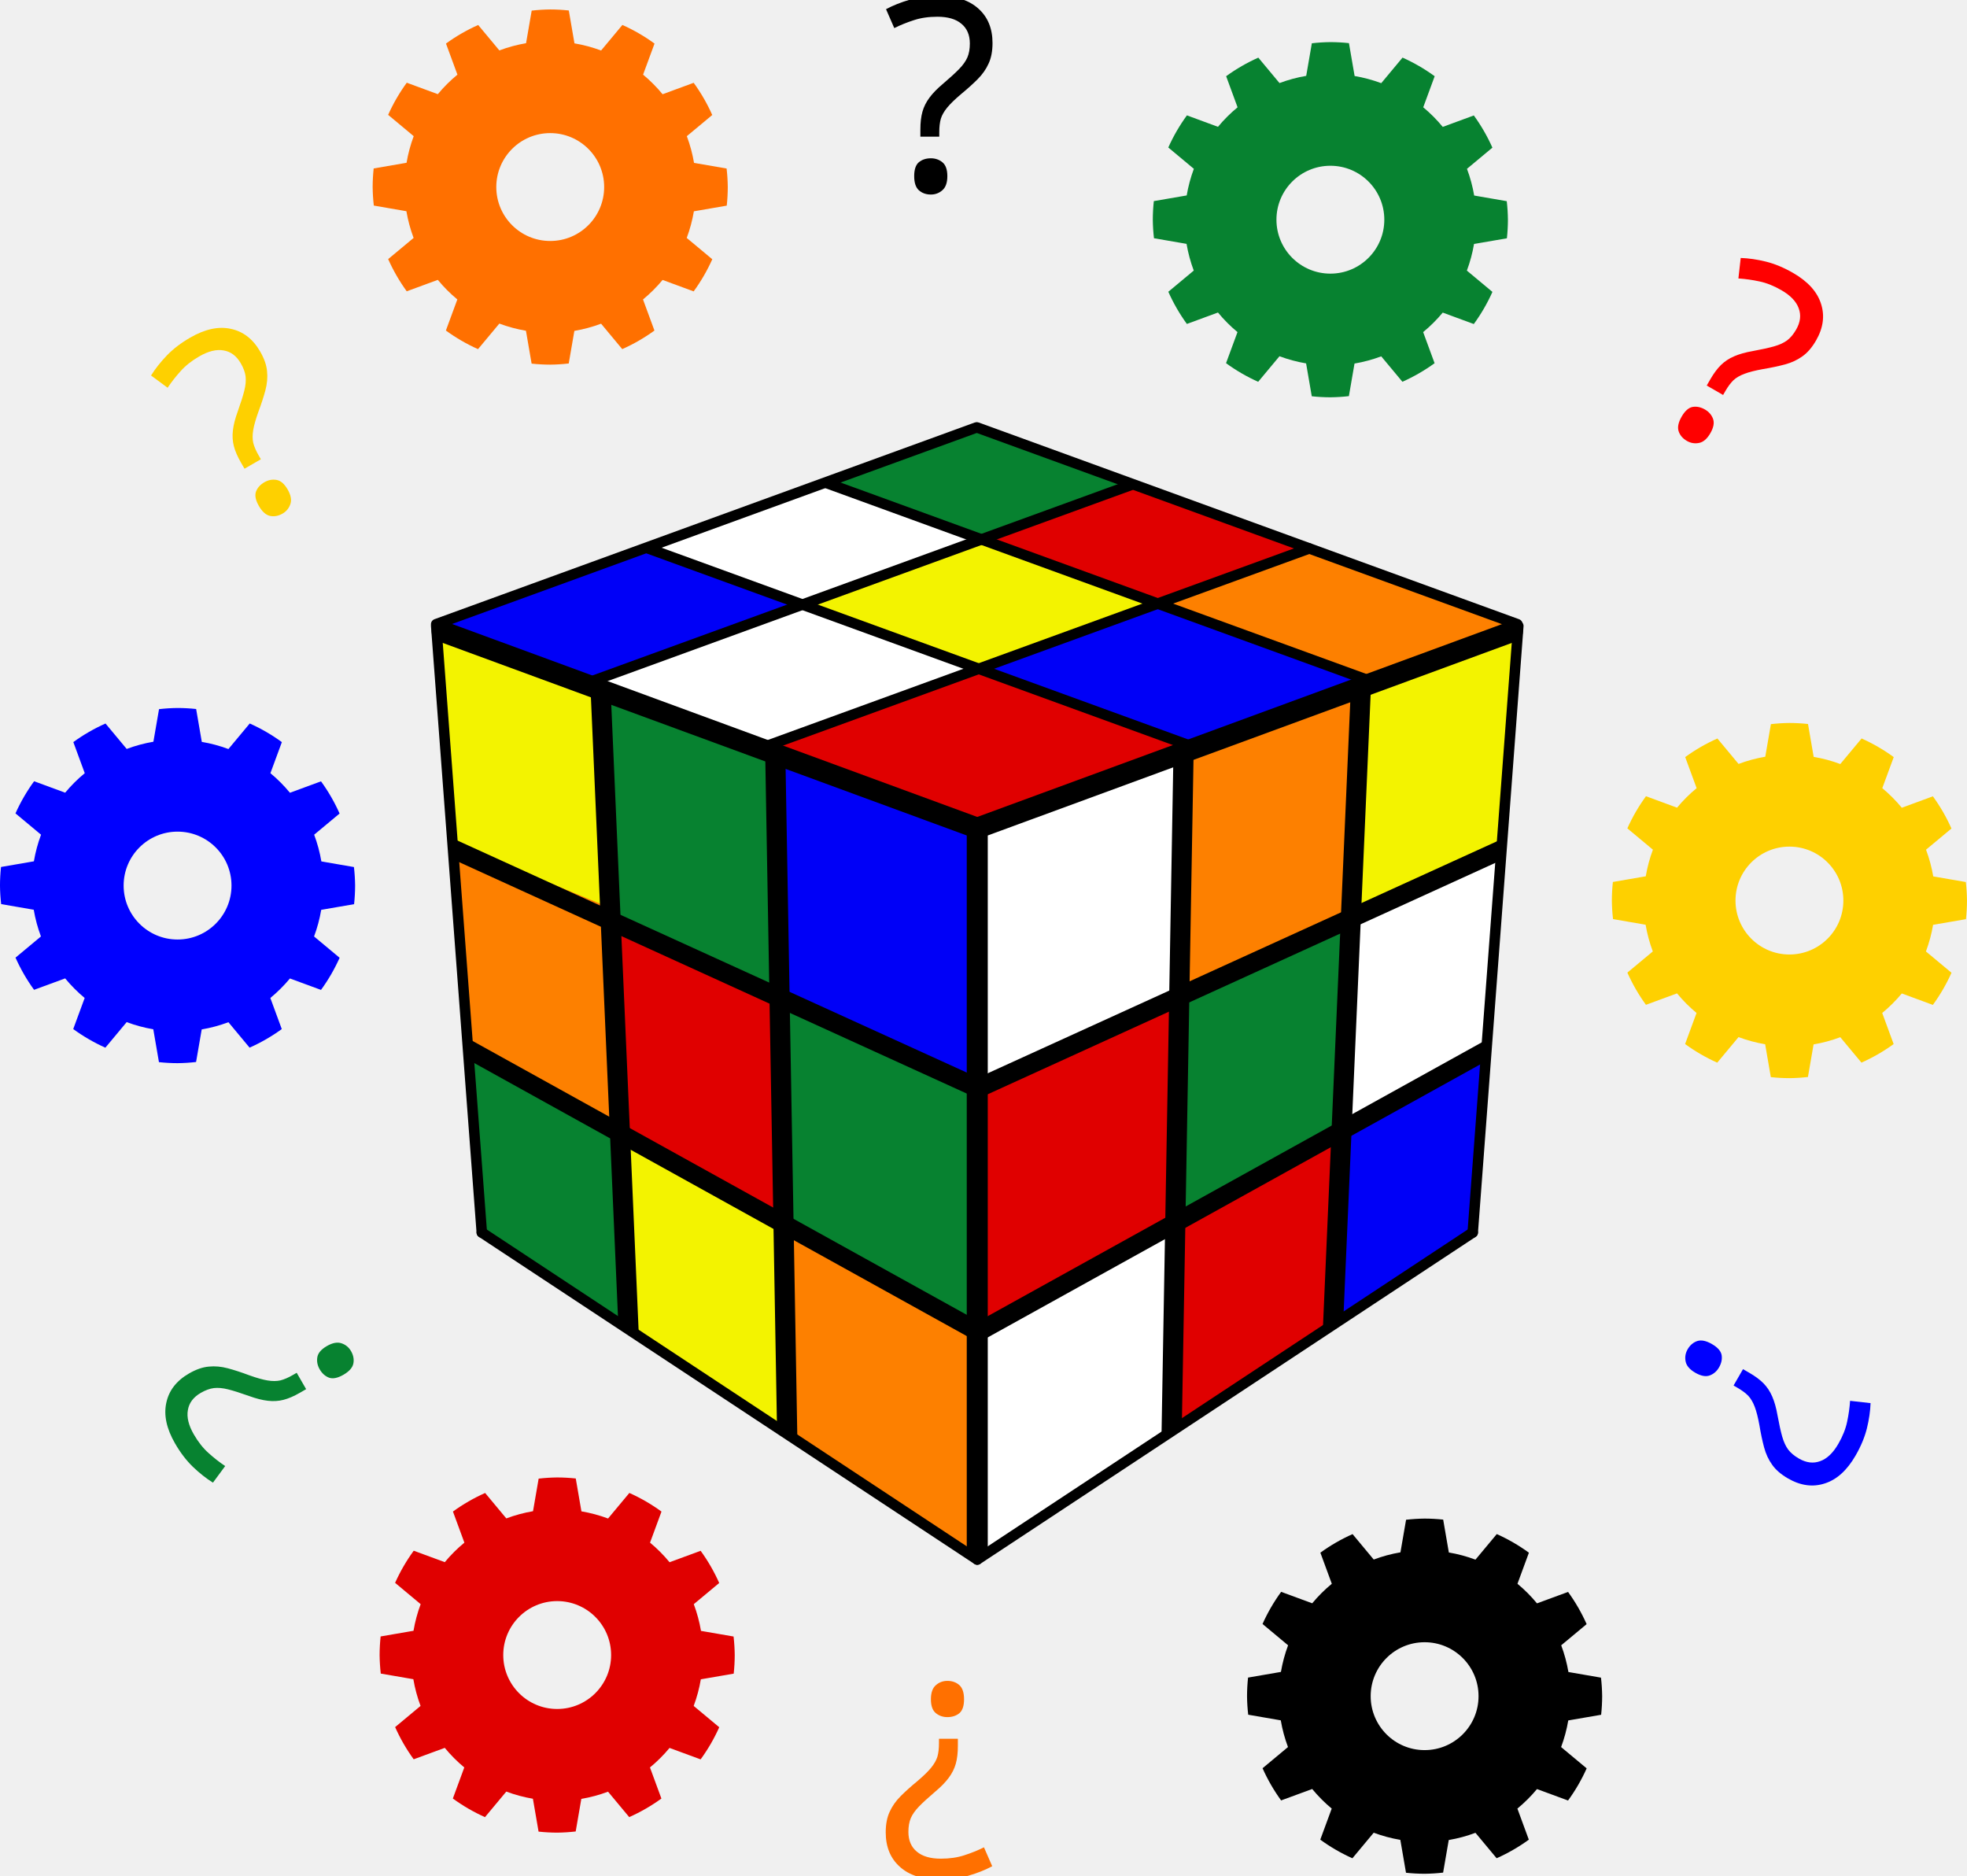
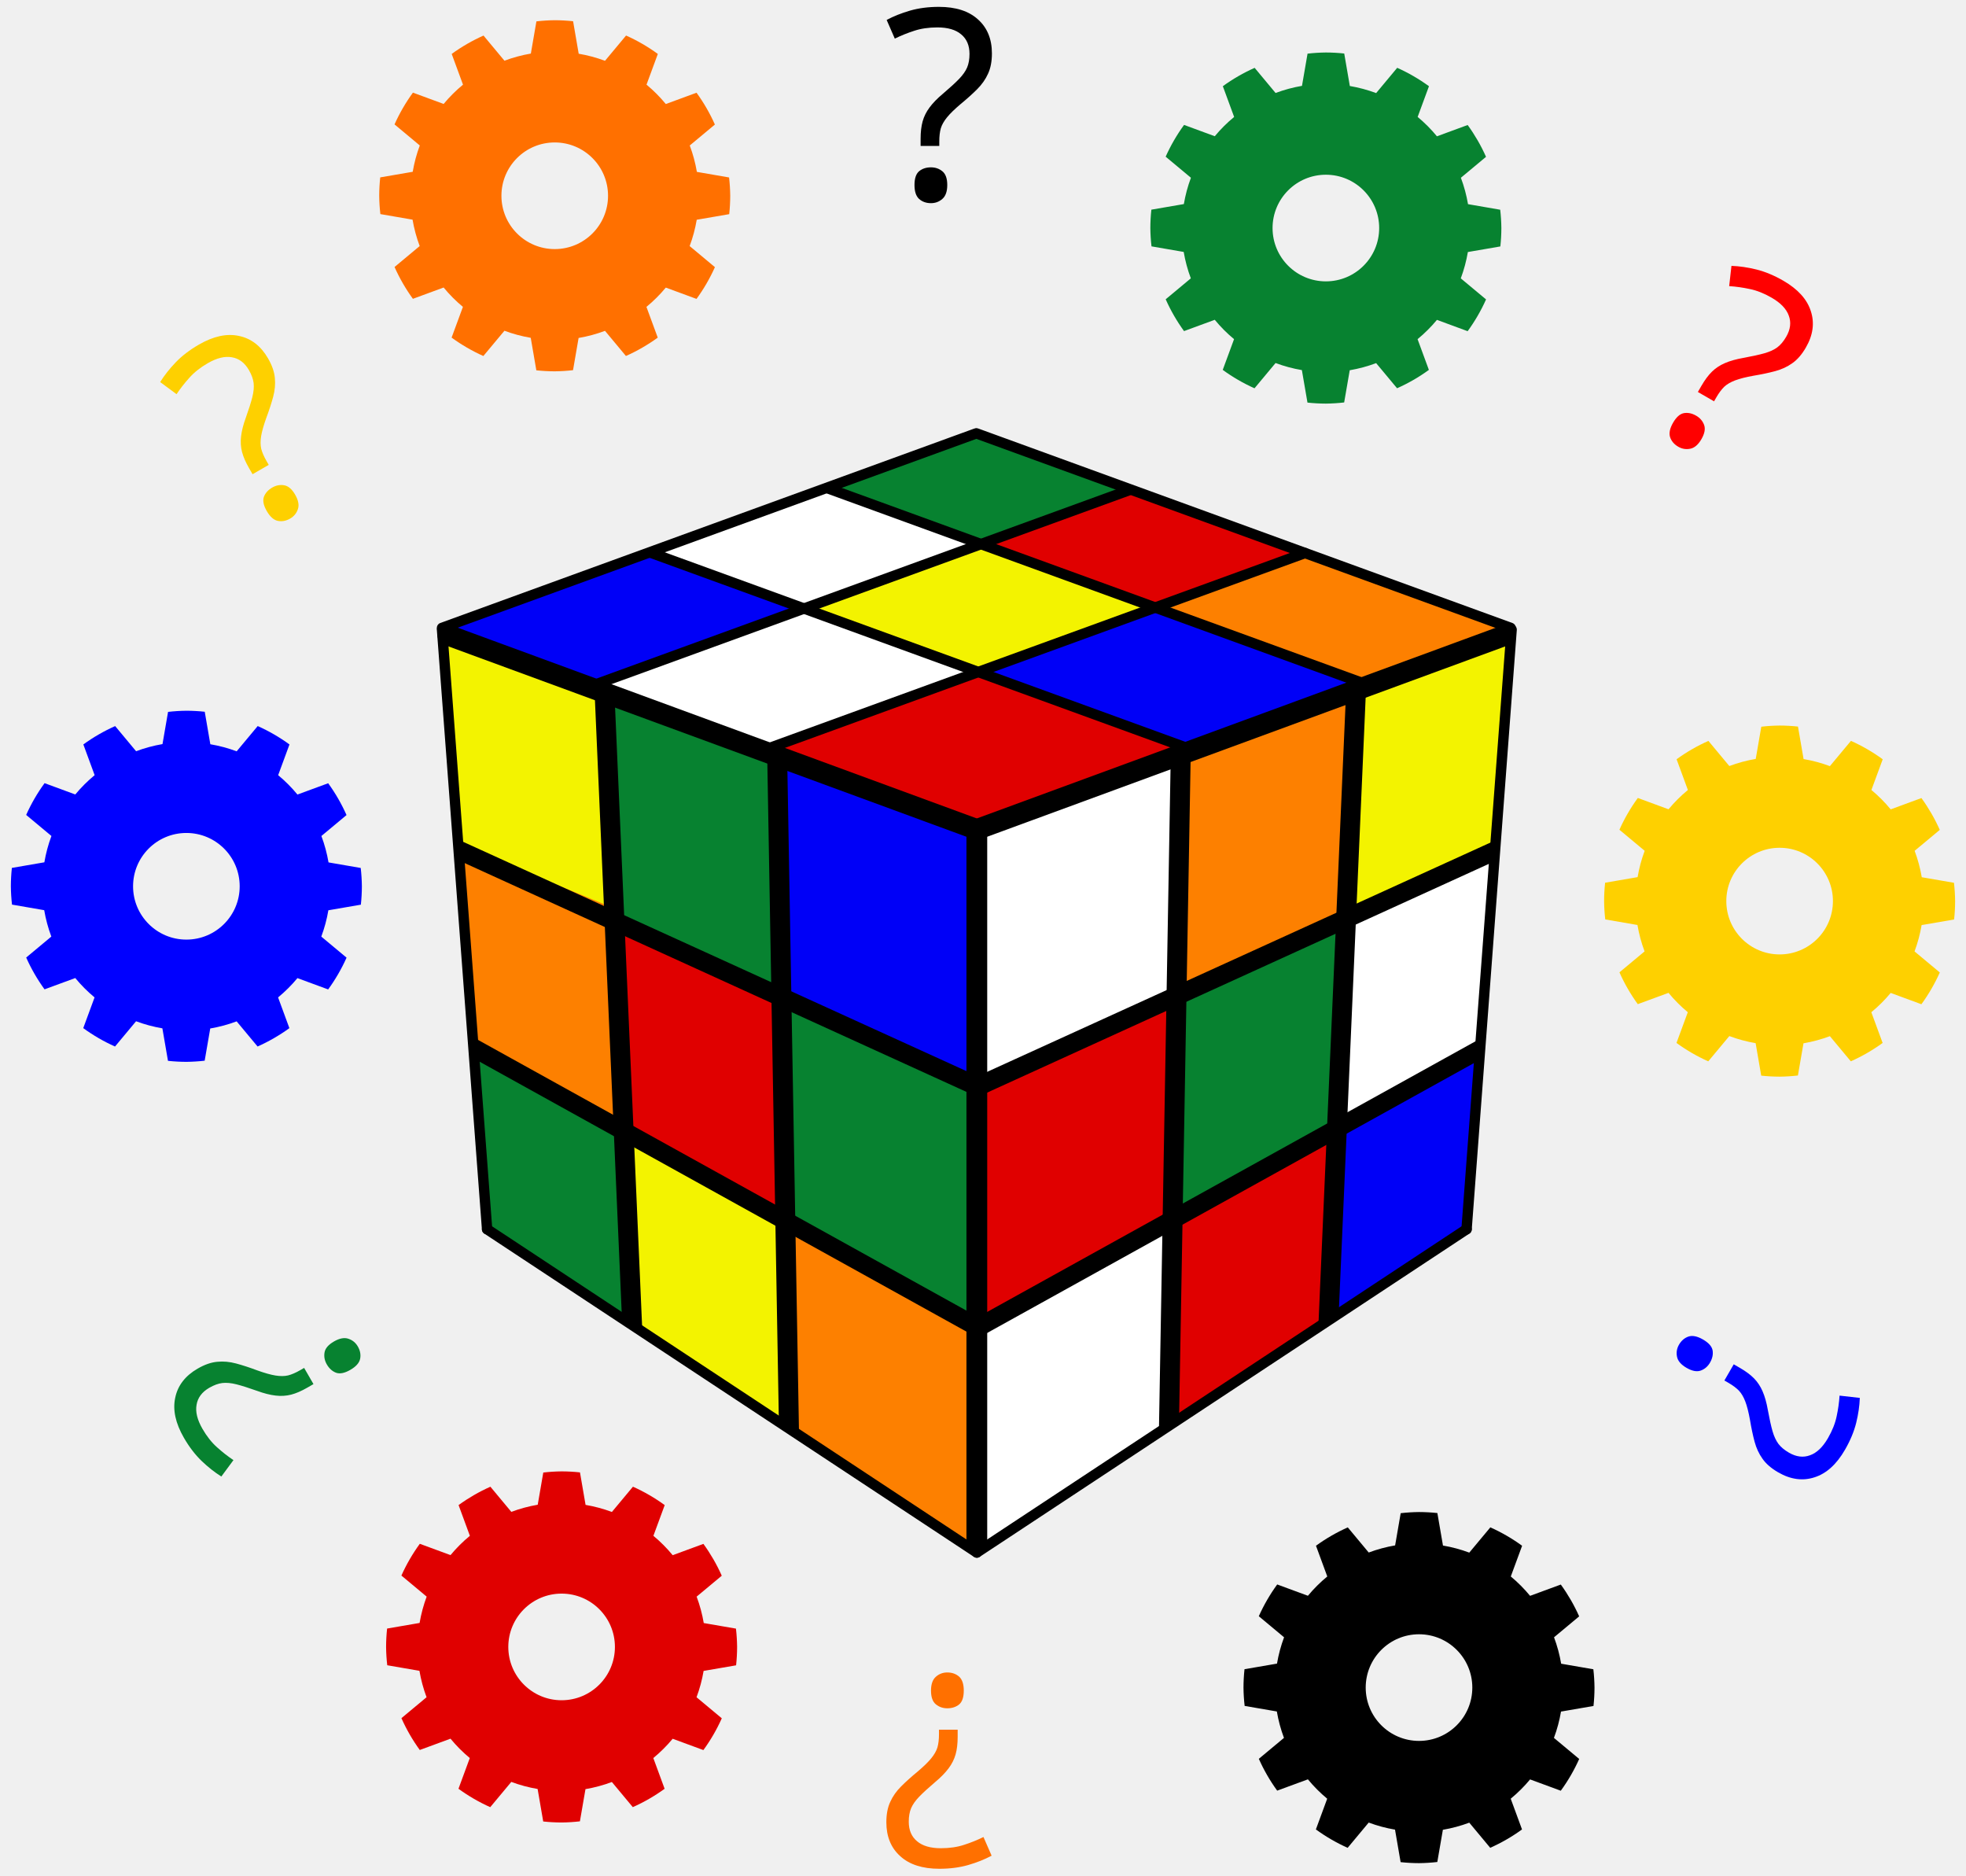
- <svg xmlns="http://www.w3.org/2000/svg" width="178.932mm" height="170.575mm" viewBox="0 0 178.932 170.575" version="1.1" id="svg8">
+ <svg xmlns="http://www.w3.org/2000/svg" width="180.932mm" height="172.575mm" viewBox="0 0 180.932 172.575" version="1.1" id="svg8">
  <defs id="defs2">
    <clipPath id="presentation_clip_path">
      <rect y="0" x="0" width="6000" height="6000" id="rect2" />
    </clipPath>
    <clipPath id="presentation_clip_path-3" clipPathUnits="userSpaceOnUse">
      <rect x="0" y="0" width="6000" height="6000" id="rect2-6" />
    </clipPath>
  </defs>
-   <g id="layer1" transform="translate(-19.33073,-54.82163)">
+   <g id="layer1" transform="translate(-18.33073,-53.82163)">
    <path style="fill:#ff7000;fill-opacity:1;stroke-width:0.108" d="m 69.383,55.682 a 16.152,16.152 0 0 0 -1.686,0.106 l -0.512,2.963 a 13.269,13.269 0 0 0 -2.43,0.656 l -1.926,-2.313 a 16.152,16.152 0 0 0 -2.928,1.689 l 1.04,2.828 a 13.269,13.269 0 0 0 -1.782,1.775 l -2.826,-1.041 a 16.152,16.152 0 0 0 -1.694,2.923 l 2.325,1.938 a 13.269,13.269 0 0 0 -0.651,2.422 l -2.99,0.515 a 16.152,16.152 0 0 0 -0.093,1.691 16.152,16.152 0 0 0 0.106,1.686 l 2.963,0.512 a 13.269,13.269 0 0 0 0.656,2.43 l -2.314,1.926 a 16.152,16.152 0 0 0 1.689,2.928 l 2.828,-1.04 a 13.269,13.269 0 0 0 1.775,1.782 l -1.041,2.826 a 16.152,16.152 0 0 0 2.923,1.694 l 1.938,-2.325 a 13.269,13.269 0 0 0 2.422,0.651 l 0.515,2.99 a 16.152,16.152 0 0 0 1.691,0.093 16.152,16.152 0 0 0 1.686,-0.106 l 0.512,-2.963 a 13.269,13.269 0 0 0 2.43,-0.656 l 1.926,2.313 a 16.152,16.152 0 0 0 2.928,-1.689 l -1.04,-2.828 a 13.269,13.269 0 0 0 1.782,-1.775 l 2.826,1.041 a 16.152,16.152 0 0 0 1.694,-2.923 l -2.325,-1.938 a 13.269,13.269 0 0 0 0.651,-2.422 l 2.99,-0.515 a 16.152,16.152 0 0 0 0.093,-1.691 16.152,16.152 0 0 0 -0.106,-1.686 l -2.963,-0.512 a 13.269,13.269 0 0 0 -0.656,-2.43 l 2.313,-1.926 a 16.152,16.152 0 0 0 -1.689,-2.928 l -2.828,1.04 a 13.269,13.269 0 0 0 -1.775,-1.782 l 1.041,-2.826 a 16.152,16.152 0 0 0 -2.923,-1.694 l -1.938,2.325 a 13.269,13.269 0 0 0 -2.422,-0.651 l -0.515,-2.99 a 16.152,16.152 0 0 0 -1.691,-0.093 z m 1.3e-4,11.246 a 4.906,4.906 0 0 1 4.906,4.906 4.906,4.906 0 0 1 -4.906,4.906 4.906,4.906 0 0 1 -4.906,-4.906 4.906,4.906 0 0 1 4.906,-4.906 z" id="path4539" />
    <ellipse style="fill:#00ff59;fill-opacity:1;stroke-width:0.265" id="path4541" cy="127.611" cx="102.925" rx="68.173" ry="0" />
    <g transform="matrix(0.01802833,0,0,0.01802833,54.14419,91.07659)" id="g1077">
      <path id="path4738-3-56-1-8" d="M 4931.985,1427.169 4065,1748 3044.472,1361.209 3910.162,1042.233 Z" style="fill:#0000f7;fill-opacity:1;stroke-width:290.076" />
      <path id="path4738-3-56-1-7" d="M 5684.135,1134.932 4965,1418 3953.065,1033.747 4675,756 Z" style="fill:#fd8000;fill-opacity:1;stroke-width:290.076" />
      <path id="path4738-3-56-1-9" d="M 4653.691,770.02 3910.162,1042.233 3049.685,721.047 3775,436 Z" style="fill:#e00000;fill-opacity:1;stroke-width:290.076" />
      <path id="path4738-3-56-1-92" d="M 3775,436 3023.809,716.579 2268.476,429.676 2995,146 Z" style="fill:#078230;fill-opacity:1;stroke-width:290.076" />
      <path id="path4738-3-56-1-2" d="M 3869.345,1034.214 3011.672,1353.811 2148.198,1042.169 3023.809,716.579 Z" style="fill:#f3f300;fill-opacity:1;stroke-width:290.076" />
      <path id="path4738-3-56-1-75" d="M 3007.311,704.539 2109.551,1024.689 1367.056,746.771 2240,426 Z" style="fill:#ffffff;fill-opacity:1;stroke-width:290.076" />
      <path id="path4738-3-56-1-23" d="M 2096.729,1032.982 1050,1428 297.86,1141.81 1340,756 Z" style="fill:#0000f7;fill-opacity:1;stroke-width:290.076" />
      <path id="path4738-3-56-1-0" d="M 2973.401,1361.688 1950,1748 1075.899,1435.491 2124.199,1048.979 Z" style="fill:#ffffff;fill-opacity:1;stroke-width:290.076" />
      <path id="path4738-3-56-1" d="M 4046.378,1762.446 3000,2167 1972.312,1757.906 3006.579,1373.733 Z" style="fill:#e00000;fill-opacity:1;stroke-width:290.076" />
      <path id="path4738-3-1-26" d="m 4853.041,2602.653 785.397,-349.997 83.013,-1063.325 -827.906,296.675 z" style="fill:#f3f300;fill-opacity:1;stroke-width:551.792" />
      <path id="path4738-3-1-6" d="m 3019,3422.995 975.099,-434.231 24.069,-1185.036 -1001.205,365.998 z" style="fill:#ffffff;fill-opacity:1;stroke-width:525.251" />
      <path id="path4738-3-1-06" d="m 3987.648,2996.929 873.1,-384.792 50.485,-1119.937 -896.854,306.685 z" style="fill:#fd8000;fill-opacity:1;stroke-width:544.846" />
      <path id="path4738-3-1-9" d="m 3941.474,4193.05 849.572,-416.911 44.248,-1115.449 -883.753,357.689 z" style="fill:#078230;fill-opacity:1;stroke-width:537.812" />
      <path id="path4738-3-1-0" d="m 4799.083,3724.01 754.559,-400.537 90.39,-1080.06 -780.295,344.069 z" style="fill:#ffffff;fill-opacity:1;stroke-width:537.512" />
      <path id="path4738-3-1-2" d="m 3945.184,5213.766 802.663,-515.421 42.612,-936.454 -866.786,457.519 z" style="fill:#e00000;fill-opacity:1;stroke-width:547.539" />
      <path id="path4738-3-1-3" d="m 3033.46,4727.785 934.906,-512.42 23.793,-1217.935 -976.978,428.403 z" style="fill:#e00000;fill-opacity:1;stroke-width:518.231" />
      <path id="path4738-3-1-7" d="m 4770.511,4675.055 731.531,-466.708 60.859,-895.583 -762.346,406.605 z" style="fill:#0000f7;fill-opacity:1;stroke-width:558.174" />
      <path id="path4738-3-1" d="m 3037.905,5829.461 911.712,-615.618 26.665,-1003.509 -951.505,519.627 z" style="fill:#ffffff;fill-opacity:1;stroke-width:525.804" />
      <path id="path4738-3-3" d="m 2980.289,4732.295 -940.246,-500.736 -31.432,-1240.172 984.339,441.202 z" style="fill:#078230;fill-opacity:1;stroke-width:518.231" />
      <path id="path4738-3-56" d="m 2998.612,3458.943 -978.465,-445.694 -26.928,-1200.963 1016.702,368.019 z" style="fill:#0000f7;fill-opacity:1;stroke-width:530.455" />
      <path id="path4738-3-2" d="m 2008.611,2991.388 -844.341,-349.303 -53.527,-1146.987 902.438,319.034 z" style="fill:#078230;fill-opacity:1;stroke-width:547.504" />
      <path id="path4738-3-9" d="M 1169.513,2603.832 355.843,2251.515 278.523,1212.095 l 842.453,273.205 z" style="fill:#f3f300;fill-opacity:1;stroke-width:545.945" />
      <path id="path4738-3-5" d="m 2026.447,4161.875 -802.539,-388.861 -54.395,-1108.308 850.635,348.543 z" style="fill:#e00000;fill-opacity:1;stroke-width:520.41" />
      <path id="path4738-3" d="m 2056.293,5228.43 -793.171,-505.711 -38.031,-982.971 818.133,450.112 z" style="fill:#f3f300;fill-opacity:1;stroke-width:568.062" />
      <path id="path4738-3-7" d="M 1237.18,3710.893 437.616,3305.898 357.653,2244.831 1179.043,2581.613 Z" style="fill:#fd8000;fill-opacity:1;stroke-width:527.234" />
      <path id="path4738-3-6" d="M 1257.52,4700.042 504.584,4210.033 437.616,3305.898 1209.389,3715.859 Z" style="fill:#078230;fill-opacity:1;stroke-width:549.729" />
      <path id="path4738" d="m 2976.348,5842.591 -901.457,-615.333 -13.723,-1007.711 932.416,519.112 z" style="fill:#fd8000;fill-opacity:1;stroke-width:745.756" />
      <g transform="matrix(1,0,0,-1,0,6002)" id="g208" class="SlideGroup">
        <g id="g206">
          <g id="container-id1">
            <g clip-path="url(#presentation_clip_path-3)" class="Slide" id="id1">
              <g id="g202" class="Page">
                <g id="g200" class="Group">
                  <g id="g58" class="com.sun.star.drawing.LineShape">
                    <g id="id3">
                      <rect style="fill:none;stroke:none" id="rect53" height="3707" width="107" y="142" x="2947" class="BoundingBox" />
                      <path style="fill:none;stroke:#000000;stroke-width:106;stroke-linecap:round;stroke-linejoin:miter" id="path55" d="M 3000,3795 V 195" />
                    </g>
                  </g>
                  <g id="g65" class="com.sun.star.drawing.LineShape">
                    <g id="id4">
                      <rect style="fill:none;stroke:none" id="rect60" height="1705" width="2555" y="118" x="473" class="BoundingBox" />
                      <path style="fill:none;stroke:#000000;stroke-width:53;stroke-linecap:round;stroke-linejoin:miter" id="path62" d="M 500,1795 3000,145" />
                    </g>
                  </g>
                  <g id="g72" class="com.sun.star.drawing.LineShape">
                    <g id="id5">
                      <rect style="fill:none;stroke:none" id="rect67" height="3115" width="285" y="1768" x="243" class="BoundingBox" />
                      <path style="fill:none;stroke:#000000;stroke-width:53;stroke-linecap:round;stroke-linejoin:miter" id="path69" d="M 270,4855 500,1795" />
                    </g>
                  </g>
                  <g id="g79" class="com.sun.star.drawing.LineShape">
                    <g id="id6">
                      <rect style="fill:none;stroke:none" id="rect74" height="1047" width="2780" y="4837" x="243" class="BoundingBox" />
                      <path style="fill:none;stroke:#000000;stroke-width:53;stroke-linecap:round;stroke-linejoin:miter" id="path76" d="M 2995,5856 270,4864" />
                    </g>
                  </g>
                  <g id="g86" class="com.sun.star.drawing.LineShape">
                    <g id="id7">
                      <rect style="fill:none;stroke:none" id="rect81" height="1047" width="2780" y="4837" x="2973" class="BoundingBox" />
                      <path style="fill:none;stroke:#000000;stroke-width:53;stroke-linecap:round;stroke-linejoin:miter" id="path83" d="M 3000,5856 5725,4864" />
                    </g>
                  </g>
                  <g id="g93" class="com.sun.star.drawing.LineShape">
                    <g id="id8">
                      <rect style="fill:none;stroke:none" id="rect88" height="1099" width="2807" y="3782" x="247" class="BoundingBox" />
                      <path style="fill:none;stroke:#000000;stroke-width:106;stroke-linecap:round;stroke-linejoin:miter" id="path90" d="M 300,4827 3000,3835" />
                    </g>
                  </g>
                  <g id="g100" class="com.sun.star.drawing.LineShape">
                    <g id="id9">
                      <rect style="fill:none;stroke:none" id="rect95" height="1047" width="2780" y="4227" x="1313" class="BoundingBox" />
                      <path style="fill:none;stroke:#000000;stroke-width:53;stroke-linecap:round;stroke-linejoin:miter" id="path97" d="M 4065,4254 1340,5246" />
                    </g>
                  </g>
                  <g id="g107" class="com.sun.star.drawing.LineShape">
                    <g id="id10">
                      <rect style="fill:none;stroke:none" id="rect102" height="1047" width="2780" y="4227" x="1923" class="BoundingBox" />
                      <path style="fill:none;stroke:#000000;stroke-width:53;stroke-linecap:round;stroke-linejoin:miter" id="path104" d="m 1950,4254 2725,992" />
                    </g>
                  </g>
                  <g id="g114" class="com.sun.star.drawing.LineShape">
                    <g id="id11">
                      <rect style="fill:none;stroke:none" id="rect109" height="1047" width="2780" y="4557" x="2213" class="BoundingBox" />
                      <path style="fill:none;stroke:#000000;stroke-width:53;stroke-linecap:round;stroke-linejoin:miter" id="path111" d="M 4965,4584 2240,5576" />
                    </g>
                  </g>
                  <g id="g121" class="com.sun.star.drawing.LineShape">
                    <g id="id12">
                      <rect style="fill:none;stroke:none" id="rect116" height="1047" width="2780" y="4547" x="1023" class="BoundingBox" />
                      <path style="fill:none;stroke:#000000;stroke-width:53;stroke-linecap:round;stroke-linejoin:miter" id="path118" d="m 1050,4574 2725,992" />
                    </g>
                  </g>
                  <g id="g128" class="com.sun.star.drawing.LineShape">
                    <g id="id13">
                      <rect style="fill:none;stroke:none" id="rect123" height="1705" width="2555" y="118" x="2973" class="BoundingBox" />
                      <path style="fill:none;stroke:#000000;stroke-width:53;stroke-linecap:round;stroke-linejoin:miter" id="path125" d="M 5500,1795 3000,145" />
                    </g>
                  </g>
                  <g id="g135" class="com.sun.star.drawing.LineShape">
                    <g id="id14">
                      <rect style="fill:none;stroke:none" id="rect130" height="3115" width="285" y="1768" x="5473" class="BoundingBox" />
                      <path style="fill:none;stroke:#000000;stroke-width:53;stroke-linecap:round;stroke-linejoin:miter" id="path132" d="M 5730,4855 5500,1795" />
                    </g>
                  </g>
                  <g id="g142" class="com.sun.star.drawing.LineShape">
                    <g id="id15">
                      <rect style="fill:none;stroke:none" id="rect137" height="1099" width="2807" y="3782" x="2947" class="BoundingBox" />
                      <path style="fill:none;stroke:#000000;stroke-width:106;stroke-linecap:round;stroke-linejoin:miter" id="path139" d="M 5700,4827 3000,3835" />
                    </g>
                  </g>
                  <g transform="translate(8.483107,-47.94147)" id="g149" class="com.sun.star.drawing.CustomShape">
                    <g id="id16">
                      <rect style="fill:none;stroke:none" id="rect144" height="3304" width="248" y="1293" x="1039" class="BoundingBox" />
                      <path style="fill:#000000;stroke:none" id="path146" d="m 1181,1363 -141,3228 104,-66 141,-3227 z m 3,-70 z m -43,3303 z" />
                    </g>
                  </g>
                  <g transform="translate(1.477365,-20.24499)" id="g156" class="com.sun.star.drawing.CustomShape">
                    <g id="id17">
                      <rect style="fill:none;stroke:none" id="rect151" height="3304" width="248" y="1292" x="4740" class="BoundingBox" />
                      <path style="fill:#000000;stroke:none" id="path153" d="m 4882,4525 -141,-3228 104,66 141,3227 z m 3,70 z m -43,-3303 z" />
                    </g>
                  </g>
                  <g transform="translate(10.7487,-21.4974)" id="g163" class="com.sun.star.drawing.CustomShape">
                    <g id="id18">
                      <rect style="fill:none;stroke:none" id="rect158" height="3504" width="164" y="744" x="1919" class="BoundingBox" />
                      <path style="fill:#000000;stroke:none" id="path160" d="m 1979,818 -60,3427 103,-73 60,-3426 z m 2,-74 z m 39,3503 z" />
                    </g>
                  </g>
                  <g transform="translate(9.139556,-3.057992)" id="g170" class="com.sun.star.drawing.CustomShape">
                    <g id="id19">
                      <rect style="fill:none;stroke:none" id="rect165" height="3504" width="164" y="743" x="3920" class="BoundingBox" />
                      <path style="fill:#000000;stroke:none" id="path167" d="m 3980,4172 -60,-3427 103,73 60,3426 z m 2,74 z m 39,-3503 z" />
                    </g>
                  </g>
                  <g transform="translate(0,-52.91667)" id="g177" class="com.sun.star.drawing.CustomShape">
                    <g id="id20">
                      <rect style="fill:none;stroke:none" id="rect172" height="1320" width="2717" y="2511" x="342" class="BoundingBox" />
                      <path style="fill:#000000;stroke:none" id="path174" d="M 380,3719 3030,2511 3019,2622 369,3829 Z m -37,17 z M 3057,2604 Z" />
                    </g>
                  </g>
                  <g transform="translate(0,52.91667)" id="g184" class="com.sun.star.drawing.CustomShape">
                    <g id="id21">
                      <rect style="fill:none;stroke:none" id="rect179" height="1531" width="2625" y="1193" x="399" class="BoundingBox" />
                      <path style="fill:#000000;stroke:none" id="path181" d="m 433,2613 2560,-1419 -5,110 -2559,1418 z m -34,18 z M 3023,1285 Z" />
                    </g>
                  </g>
                  <g transform="translate(0,52.91667)" id="g191" class="com.sun.star.drawing.CustomShape">
                    <g id="id22">
                      <rect style="fill:none;stroke:none" id="rect186" height="1531" width="2627" y="1193" x="2988" class="BoundingBox" />
                      <path style="fill:#000000;stroke:none" id="path188" d="m 5579,2613 -2560,-1419 5,110 2559,1418 z m 34,19 z M 2989,1284 Z" />
                    </g>
                  </g>
                  <g transform="translate(0,-52.91667)" id="g198" class="com.sun.star.drawing.CustomShape">
                    <g id="id23">
                      <rect style="fill:none;stroke:none" id="rect193" height="1320" width="2717" y="2512" x="2952" class="BoundingBox" />
                      <path style="fill:#000000;stroke:none" id="path195" d="m 5630,3720 -2650,-1208 11,111 2650,1207 z m 37,17 z M 2953,2605 Z" />
                    </g>
                  </g>
                </g>
              </g>
            </g>
          </g>
        </g>
      </g>
    </g>
    <path style="fill:#078230;fill-opacity:1;stroke-width:0.108" d="m 140.351,58.652 a 16.152,16.152 0 0 0 -1.686,0.106 l -0.512,2.963 a 13.269,13.269 0 0 0 -2.43,0.656 L 133.797,60.064 a 16.152,16.152 0 0 0 -2.928,1.689 l 1.04,2.828 a 13.269,13.269 0 0 0 -1.782,1.775 l -2.826,-1.041 a 16.152,16.152 0 0 0 -1.694,2.923 l 2.325,1.938 a 13.269,13.269 0 0 0 -0.651,2.422 l -2.99,0.515 a 16.152,16.152 0 0 0 -0.093,1.691 16.152,16.152 0 0 0 0.106,1.686 l 2.963,0.512 a 13.269,13.269 0 0 0 0.656,2.43 l -2.314,1.926 a 16.152,16.152 0 0 0 1.689,2.928 l 2.828,-1.04 a 13.269,13.269 0 0 0 1.775,1.782 l -1.041,2.826 a 16.152,16.152 0 0 0 2.923,1.694 l 1.938,-2.325 a 13.269,13.269 0 0 0 2.422,0.651 l 0.515,2.99 a 16.152,16.152 0 0 0 1.691,0.093 16.152,16.152 0 0 0 1.686,-0.106 l 0.512,-2.963 a 13.269,13.269 0 0 0 2.43,-0.656 l 1.926,2.313 a 16.152,16.152 0 0 0 2.928,-1.689 l -1.04,-2.828 a 13.269,13.269 0 0 0 1.782,-1.775 l 2.826,1.041 a 16.152,16.152 0 0 0 1.694,-2.923 l -2.325,-1.938 a 13.269,13.269 0 0 0 0.651,-2.422 l 2.99,-0.515 a 16.152,16.152 0 0 0 0.093,-1.691 16.152,16.152 0 0 0 -0.106,-1.686 l -2.963,-0.512 a 13.269,13.269 0 0 0 -0.656,-2.43 l 2.313,-1.926 a 16.152,16.152 0 0 0 -1.689,-2.928 l -2.828,1.04 a 13.269,13.269 0 0 0 -1.775,-1.782 l 1.041,-2.826 a 16.152,16.152 0 0 0 -2.923,-1.694 l -1.938,2.325 a 13.269,13.269 0 0 0 -2.422,-0.651 l -0.515,-2.99 a 16.152,16.152 0 0 0 -1.691,-0.093 z m 1.3e-4,11.246 a 4.906,4.906 0 0 1 4.906,4.906 4.906,4.906 0 0 1 -4.906,4.906 4.906,4.906 0 0 1 -4.906,-4.906 4.906,4.906 0 0 1 4.906,-4.906 z" id="path4539-7" />
    <path style="fill:#fed000;fill-opacity:1;stroke-width:0.108" d="m 182.11,120.579 a 16.152,16.152 0 0 0 -1.686,0.106 l -0.512,2.963 a 13.269,13.269 0 0 0 -2.43,0.656 l -1.926,-2.313 a 16.152,16.152 0 0 0 -2.928,1.689 l 1.04,2.828 a 13.269,13.269 0 0 0 -1.782,1.775 l -2.826,-1.041 a 16.152,16.152 0 0 0 -1.694,2.923 l 2.325,1.938 a 13.269,13.269 0 0 0 -0.651,2.422 l -2.99,0.515 a 16.152,16.152 0 0 0 -0.093,1.691 16.152,16.152 0 0 0 0.106,1.686 l 2.963,0.512 a 13.269,13.269 0 0 0 0.656,2.43 l -2.314,1.926 a 16.152,16.152 0 0 0 1.689,2.928 l 2.828,-1.04 a 13.269,13.269 0 0 0 1.775,1.782 l -1.041,2.826 a 16.152,16.152 0 0 0 2.923,1.694 l 1.938,-2.325 a 13.269,13.269 0 0 0 2.422,0.651 l 0.515,2.99 a 16.152,16.152 0 0 0 1.691,0.093 16.152,16.152 0 0 0 1.686,-0.106 l 0.512,-2.963 a 13.269,13.269 0 0 0 2.43,-0.656 l 1.926,2.313 a 16.152,16.152 0 0 0 2.928,-1.689 l -1.04,-2.828 a 13.269,13.269 0 0 0 1.782,-1.775 l 2.826,1.041 a 16.152,16.152 0 0 0 1.694,-2.923 l -2.325,-1.938 a 13.269,13.269 0 0 0 0.651,-2.422 l 2.99,-0.515 a 16.152,16.152 0 0 0 0.093,-1.691 16.152,16.152 0 0 0 -0.106,-1.686 l -2.963,-0.512 a 13.269,13.269 0 0 0 -0.656,-2.43 l 2.313,-1.926 a 16.152,16.152 0 0 0 -1.689,-2.928 l -2.828,1.04 a 13.269,13.269 0 0 0 -1.775,-1.782 l 1.041,-2.826 a 16.152,16.152 0 0 0 -2.923,-1.694 l -1.938,2.325 a 13.269,13.269 0 0 0 -2.422,-0.651 l -0.515,-2.99 a 16.152,16.152 0 0 0 -1.691,-0.093 z m 1.3e-4,11.246 a 4.906,4.906 0 0 1 4.906,4.906 4.906,4.906 0 0 1 -4.906,4.906 4.906,4.906 0 0 1 -4.906,-4.906 4.906,4.906 0 0 1 4.906,-4.906 z" id="path4539-5" />
    <path style="fill:#000000;fill-opacity:1;stroke-width:0.108" d="m 148.923,192.943 a 16.152,16.152 0 0 0 -1.686,0.106 l -0.512,2.963 a 13.269,13.269 0 0 0 -2.43,0.656 l -1.926,-2.313 a 16.152,16.152 0 0 0 -2.928,1.689 l 1.04,2.828 a 13.269,13.269 0 0 0 -1.782,1.775 l -2.826,-1.041 a 16.152,16.152 0 0 0 -1.694,2.923 l 2.325,1.938 a 13.269,13.269 0 0 0 -0.651,2.422 l -2.99,0.515 a 16.152,16.152 0 0 0 -0.093,1.691 16.152,16.152 0 0 0 0.106,1.686 l 2.963,0.512 a 13.269,13.269 0 0 0 0.656,2.43 l -2.314,1.926 a 16.152,16.152 0 0 0 1.689,2.928 l 2.828,-1.04 a 13.269,13.269 0 0 0 1.775,1.782 l -1.041,2.826 a 16.152,16.152 0 0 0 2.923,1.694 l 1.938,-2.325 a 13.269,13.269 0 0 0 2.422,0.651 l 0.515,2.99 a 16.152,16.152 0 0 0 1.691,0.093 16.152,16.152 0 0 0 1.686,-0.106 l 0.512,-2.963 a 13.269,13.269 0 0 0 2.43,-0.656 l 1.926,2.313 a 16.152,16.152 0 0 0 2.928,-1.689 l -1.04,-2.828 a 13.269,13.269 0 0 0 1.782,-1.775 l 2.826,1.041 a 16.152,16.152 0 0 0 1.694,-2.923 l -2.325,-1.938 a 13.269,13.269 0 0 0 0.651,-2.422 l 2.99,-0.515 a 16.152,16.152 0 0 0 0.093,-1.691 16.152,16.152 0 0 0 -0.106,-1.686 l -2.963,-0.512 a 13.269,13.269 0 0 0 -0.656,-2.43 l 2.313,-1.926 a 16.152,16.152 0 0 0 -1.689,-2.928 l -2.828,1.04 a 13.269,13.269 0 0 0 -1.775,-1.782 l 1.041,-2.826 a 16.152,16.152 0 0 0 -2.923,-1.694 l -1.938,2.325 a 13.269,13.269 0 0 0 -2.422,-0.651 l -0.515,-2.99 a 16.152,16.152 0 0 0 -1.691,-0.093 z m 1.3e-4,11.246 a 4.906,4.906 0 0 1 4.906,4.906 4.906,4.906 0 0 1 -4.906,4.906 4.906,4.906 0 0 1 -4.906,-4.906 4.906,4.906 0 0 1 4.906,-4.906 z" id="path4539-3" />
    <path style="fill:#e00000;fill-opacity:1;stroke-width:0.108" d="m 70.016,189.202 a 16.152,16.152 0 0 0 -1.686,0.106 l -0.512,2.963 a 13.269,13.269 0 0 0 -2.43,0.656 l -1.926,-2.313 a 16.152,16.152 0 0 0 -2.928,1.689 l 1.04,2.828 a 13.269,13.269 0 0 0 -1.782,1.775 l -2.826,-1.041 a 16.152,16.152 0 0 0 -1.694,2.923 l 2.325,1.938 a 13.269,13.269 0 0 0 -0.651,2.422 l -2.99,0.515 a 16.152,16.152 0 0 0 -0.093,1.691 16.152,16.152 0 0 0 0.106,1.686 l 2.963,0.512 a 13.269,13.269 0 0 0 0.656,2.43 l -2.314,1.926 a 16.152,16.152 0 0 0 1.689,2.928 l 2.828,-1.04 a 13.269,13.269 0 0 0 1.775,1.782 l -1.041,2.826 a 16.152,16.152 0 0 0 2.923,1.694 l 1.938,-2.325 a 13.269,13.269 0 0 0 2.422,0.651 l 0.515,2.99 a 16.152,16.152 0 0 0 1.691,0.093 16.152,16.152 0 0 0 1.686,-0.106 l 0.512,-2.963 a 13.269,13.269 0 0 0 2.43,-0.656 l 1.926,2.313 a 16.152,16.152 0 0 0 2.928,-1.689 l -1.04,-2.828 a 13.269,13.269 0 0 0 1.782,-1.775 l 2.826,1.041 a 16.152,16.152 0 0 0 1.694,-2.923 l -2.325,-1.938 a 13.269,13.269 0 0 0 0.651,-2.422 l 2.99,-0.515 a 16.152,16.152 0 0 0 0.093,-1.691 16.152,16.152 0 0 0 -0.106,-1.686 l -2.963,-0.512 a 13.269,13.269 0 0 0 -0.656,-2.43 l 2.313,-1.926 a 16.152,16.152 0 0 0 -1.689,-2.928 l -2.828,1.04 a 13.269,13.269 0 0 0 -1.775,-1.782 l 1.041,-2.826 a 16.152,16.152 0 0 0 -2.923,-1.694 l -1.938,2.325 a 13.269,13.269 0 0 0 -2.422,-0.651 l -0.515,-2.99 a 16.152,16.152 0 0 0 -1.691,-0.093 z m 1.3e-4,11.246 a 4.906,4.906 0 0 1 4.906,4.906 4.906,4.906 0 0 1 -4.906,4.906 4.906,4.906 0 0 1 -4.906,-4.906 4.906,4.906 0 0 1 4.906,-4.906 z" id="path4539-56" />
    <path style="fill:#0000ff;fill-opacity:1;stroke-width:0.108" d="m 35.483,119.216 a 16.152,16.152 0 0 0 -1.686,0.106 l -0.512,2.963 a 13.269,13.269 0 0 0 -2.43,0.656 l -1.926,-2.313 a 16.152,16.152 0 0 0 -2.928,1.689 l 1.04,2.828 a 13.269,13.269 0 0 0 -1.782,1.775 l -2.826,-1.041 a 16.152,16.152 0 0 0 -1.694,2.923 l 2.325,1.938 a 13.269,13.269 0 0 0 -0.651,2.422 l -2.99,0.515 a 16.152,16.152 0 0 0 -0.093,1.691 16.152,16.152 0 0 0 0.106,1.686 l 2.963,0.512 a 13.269,13.269 0 0 0 0.656,2.43 l -2.314,1.926 a 16.152,16.152 0 0 0 1.689,2.928 l 2.828,-1.04 a 13.269,13.269 0 0 0 1.775,1.782 l -1.041,2.826 a 16.152,16.152 0 0 0 2.923,1.694 l 1.938,-2.325 a 13.269,13.269 0 0 0 2.422,0.651 l 0.515,2.99 a 16.152,16.152 0 0 0 1.691,0.093 16.152,16.152 0 0 0 1.686,-0.106 l 0.512,-2.963 a 13.269,13.269 0 0 0 2.43,-0.656 l 1.926,2.313 a 16.152,16.152 0 0 0 2.928,-1.689 l -1.04,-2.828 a 13.269,13.269 0 0 0 1.782,-1.775 l 2.826,1.041 a 16.152,16.152 0 0 0 1.694,-2.923 l -2.325,-1.938 a 13.269,13.269 0 0 0 0.651,-2.422 l 2.99,-0.515 a 16.152,16.152 0 0 0 0.093,-1.691 16.152,16.152 0 0 0 -0.106,-1.686 l -2.963,-0.512 a 13.269,13.269 0 0 0 -0.656,-2.43 l 2.313,-1.926 a 16.152,16.152 0 0 0 -1.689,-2.928 l -2.828,1.04 a 13.269,13.269 0 0 0 -1.775,-1.782 l 1.041,-2.826 a 16.152,16.152 0 0 0 -2.923,-1.694 l -1.938,2.325 a 13.269,13.269 0 0 0 -2.422,-0.651 l -0.515,-2.99 a 16.152,16.152 0 0 0 -1.691,-0.093 z m 1.3e-4,11.246 a 4.906,4.906 0 0 1 4.906,4.906 4.906,4.906 0 0 1 -4.906,4.906 4.906,4.906 0 0 1 -4.906,-4.906 4.906,4.906 0 0 1 4.906,-4.906 z" id="path4539-2" />
    <text xml:space="preserve" style="font-style:normal;font-weight:normal;font-size:13.107px;line-height:1.25;font-family:sans-serif;letter-spacing:0px;word-spacing:0px;fill:#000000;fill-opacity:1;stroke:none;stroke-width:0.328" x="99.632" y="72.169" id="text1226">
      <tspan id="tspan1224" x="99.632" y="72.169" style="font-style:normal;font-variant:normal;font-weight:500;font-stretch:normal;font-size:24.467px;line-height:1.25;font-family:Ubuntu;-inkscape-font-specification:'Ubuntu Medium';fill:#000000;fill-opacity:1;stroke-width:0.328">?</tspan>
    </text>
    <text xml:space="preserve" style="font-style:normal;font-weight:normal;font-size:13.107px;line-height:1.25;font-family:sans-serif;letter-spacing:0px;word-spacing:0px;fill:#ff0000;fill-opacity:1;stroke:none;stroke-width:0.328" x="192.717" y="-4.527" id="text1226-2" transform="rotate(30)">
      <tspan id="tspan1224-5" x="192.717" y="-4.527" style="font-style:normal;font-variant:normal;font-weight:500;font-stretch:normal;font-size:24.467px;line-height:1.25;font-family:Ubuntu;-inkscape-font-specification:'Ubuntu Medium';fill:#ff0000;fill-opacity:1;stroke-width:0.328">?</tspan>
    </text>
    <text xml:space="preserve" style="font-style:normal;font-weight:normal;font-size:13.107px;line-height:1.25;font-family:sans-serif;letter-spacing:0px;word-spacing:0px;fill:#0000ff;fill-opacity:1;stroke:none;stroke-width:0.328" x="62.956" y="-238.811" id="text1226-7" transform="rotate(120)">
      <tspan id="tspan1224-2" x="62.956" y="-238.811" style="font-style:normal;font-variant:normal;font-weight:500;font-stretch:normal;font-size:24.467px;line-height:1.25;font-family:Ubuntu;-inkscape-font-specification:'Ubuntu Medium';fill:#0000ff;fill-opacity:1;stroke-width:0.328">?</tspan>
    </text>
    <text xml:space="preserve" style="font-style:normal;font-weight:normal;font-size:13.107px;line-height:1.25;font-family:sans-serif;letter-spacing:0px;word-spacing:0px;fill:#ff7000;fill-opacity:1;stroke:none;stroke-width:0.328" x="-109.886" y="-208.049" id="text1226-74" transform="scale(-1)">
      <tspan id="tspan1224-4" x="-109.886" y="-208.049" style="font-style:normal;font-variant:normal;font-weight:500;font-stretch:normal;font-size:24.467px;line-height:1.25;font-family:Ubuntu;-inkscape-font-specification:'Ubuntu Medium';fill:#ff7000;fill-opacity:1;stroke-width:0.328">?</tspan>
    </text>
-     <text xml:space="preserve" style="font-style:normal;font-weight:normal;font-size:13.107px;line-height:1.25;font-family:sans-serif;letter-spacing:0px;word-spacing:0px;fill:#078230;fill-opacity:1;stroke:none;stroke-width:0.328;" x="-183.912" y="-44.806" id="text1226-0" transform="rotate(-120)">
-       <tspan id="tspan1224-56" x="-183.912" y="-44.806" style="font-style:normal;font-variant:normal;font-weight:500;font-stretch:normal;font-size:24.467px;line-height:1.25;font-family:Ubuntu;-inkscape-font-specification:'Ubuntu Medium';fill:#078230;fill-opacity:1;stroke-width:0.328;">?</tspan>
+     <text xml:space="preserve" style="font-style:normal;font-weight:normal;font-size:13.107px;line-height:1.25;font-family:sans-serif;letter-spacing:0px;word-spacing:0px;fill:#078230;fill-opacity:1;stroke:none;stroke-width:0.328" x="-183.912" y="-44.806" id="text1226-0" transform="rotate(-120)">
+       <tspan id="tspan1224-56" x="-183.912" y="-44.806" style="font-style:normal;font-variant:normal;font-weight:500;font-stretch:normal;font-size:24.467px;line-height:1.25;font-family:Ubuntu;-inkscape-font-specification:'Ubuntu Medium';fill:#078230;fill-opacity:1;stroke-width:0.328">?</tspan>
    </text>
    <text xml:space="preserve" style="font-style:normal;font-weight:normal;font-size:13.107px;line-height:1.25;font-family:sans-serif;letter-spacing:0px;word-spacing:0px;fill:#fed000;fill-opacity:1;stroke:none;stroke-width:0.328" x="-16.146" y="110.103" id="text1226-00" transform="rotate(-30)">
      <tspan id="tspan1224-40" x="-16.146" y="110.103" style="font-style:normal;font-variant:normal;font-weight:500;font-stretch:normal;font-size:24.467px;line-height:1.25;font-family:Ubuntu;-inkscape-font-specification:'Ubuntu Medium';fill:#fed000;fill-opacity:1;stroke-width:0.328">?</tspan>
    </text>
  </g>
</svg>
